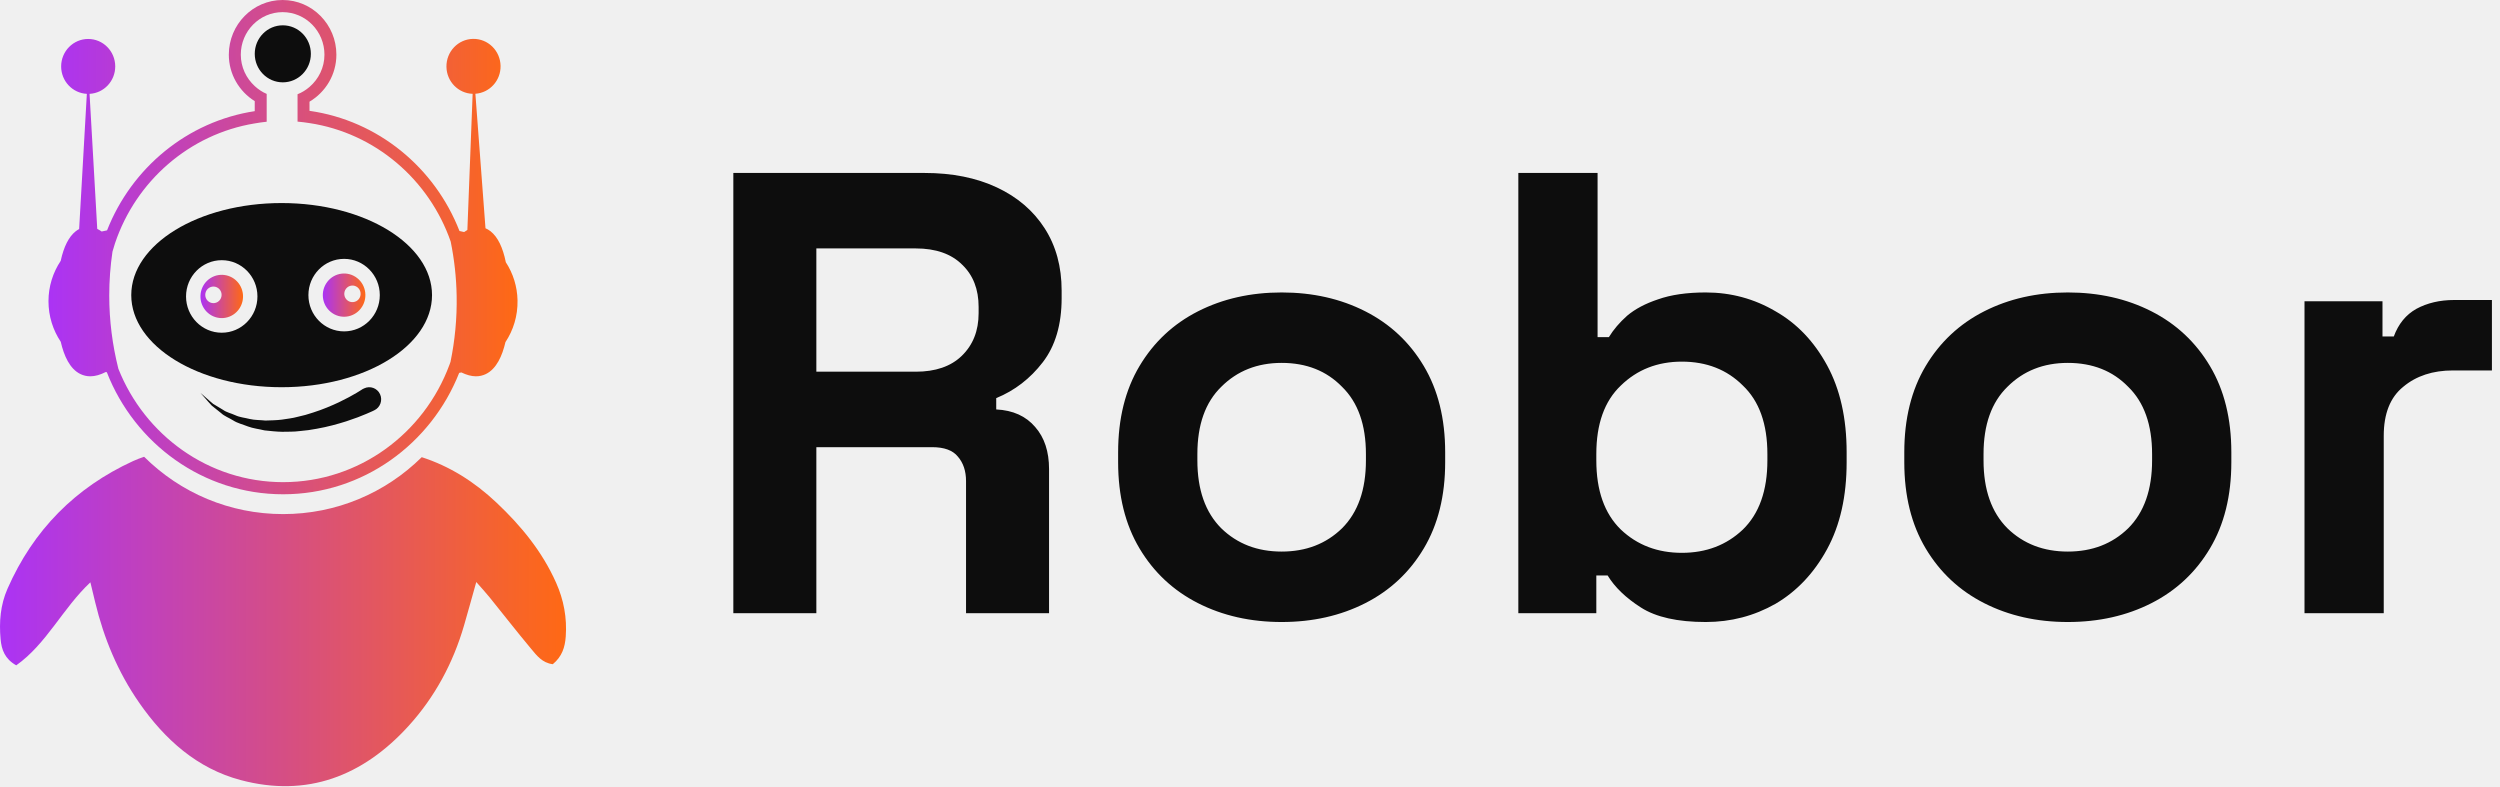
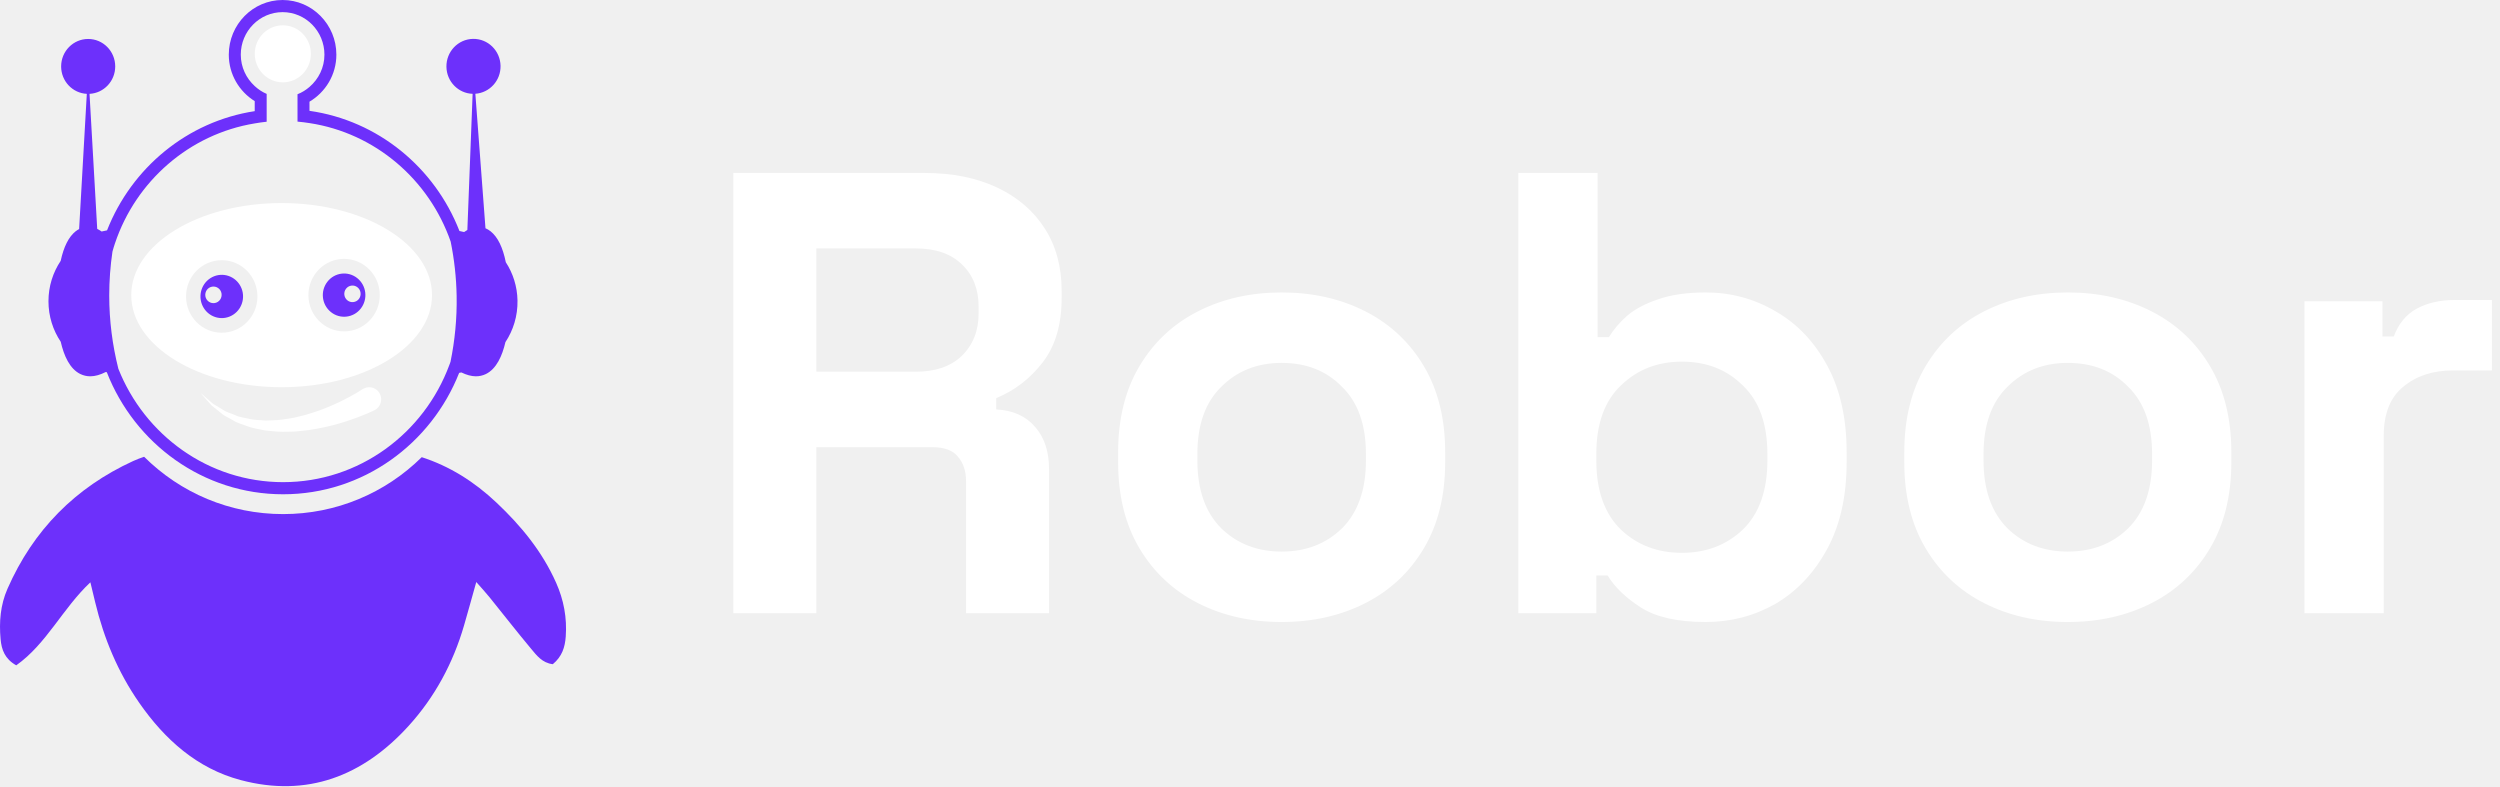
<svg xmlns="http://www.w3.org/2000/svg" width="159" height="50" viewBox="0 0 159 50" fill="none">
-   <path d="M46.64 39V11H58.8C60.56 11 62.093 11.307 63.4 11.92C64.707 12.533 65.72 13.4 66.44 14.52C67.16 15.64 67.52 16.96 67.52 18.48V18.96C67.52 20.64 67.12 22 66.32 23.04C65.52 24.08 64.533 24.84 63.36 25.32V26.04C64.427 26.093 65.253 26.467 65.84 27.16C66.427 27.827 66.72 28.72 66.72 29.84V39H61.44V30.6C61.44 29.96 61.267 29.44 60.92 29.04C60.6 28.64 60.053 28.44 59.28 28.44H51.92V39H46.64ZM51.92 23.64H58.24C59.493 23.64 60.467 23.307 61.16 22.64C61.88 21.947 62.24 21.04 62.24 19.92V19.52C62.24 18.4 61.893 17.507 61.2 16.84C60.507 16.147 59.52 15.8 58.24 15.8H51.92V23.64ZM81.513 39.56C79.54 39.56 77.767 39.16 76.193 38.36C74.62 37.56 73.38 36.4 72.473 34.88C71.567 33.36 71.113 31.533 71.113 29.4V28.76C71.113 26.627 71.567 24.8 72.473 23.28C73.38 21.76 74.62 20.6 76.193 19.8C77.767 19 79.54 18.6 81.513 18.6C83.487 18.6 85.26 19 86.833 19.8C88.407 20.6 89.647 21.76 90.553 23.28C91.46 24.8 91.913 26.627 91.913 28.76V29.4C91.913 31.533 91.46 33.36 90.553 34.88C89.647 36.4 88.407 37.56 86.833 38.36C85.26 39.16 83.487 39.56 81.513 39.56ZM81.513 35.08C83.06 35.08 84.34 34.587 85.353 33.6C86.367 32.587 86.873 31.147 86.873 29.28V28.88C86.873 27.013 86.367 25.587 85.353 24.6C84.367 23.587 83.087 23.08 81.513 23.08C79.967 23.08 78.687 23.587 77.673 24.6C76.66 25.587 76.153 27.013 76.153 28.88V29.28C76.153 31.147 76.66 32.587 77.673 33.6C78.687 34.587 79.967 35.08 81.513 35.08ZM108.486 39.56C106.699 39.56 105.326 39.253 104.366 38.64C103.406 38.027 102.699 37.347 102.246 36.6H101.526V39H96.566V11H101.606V21.44H102.326C102.619 20.96 103.006 20.507 103.486 20.08C103.992 19.653 104.646 19.307 105.446 19.04C106.272 18.747 107.286 18.6 108.486 18.6C110.086 18.6 111.566 19 112.926 19.8C114.286 20.573 115.379 21.72 116.206 23.24C117.032 24.76 117.446 26.6 117.446 28.76V29.4C117.446 31.56 117.032 33.4 116.206 34.92C115.379 36.44 114.286 37.6 112.926 38.4C111.566 39.173 110.086 39.56 108.486 39.56ZM106.966 35.16C108.512 35.16 109.806 34.667 110.846 33.68C111.886 32.667 112.406 31.2 112.406 29.28V28.88C112.406 26.96 111.886 25.507 110.846 24.52C109.832 23.507 108.539 23 106.966 23C105.419 23 104.126 23.507 103.086 24.52C102.046 25.507 101.526 26.96 101.526 28.88V29.28C101.526 31.2 102.046 32.667 103.086 33.68C104.126 34.667 105.419 35.16 106.966 35.16ZM131.513 39.56C129.54 39.56 127.767 39.16 126.193 38.36C124.62 37.56 123.38 36.4 122.473 34.88C121.567 33.36 121.113 31.533 121.113 29.4V28.76C121.113 26.627 121.567 24.8 122.473 23.28C123.38 21.76 124.62 20.6 126.193 19.8C127.767 19 129.54 18.6 131.513 18.6C133.487 18.6 135.26 19 136.833 19.8C138.407 20.6 139.647 21.76 140.553 23.28C141.46 24.8 141.913 26.627 141.913 28.76V29.4C141.913 31.533 141.46 33.36 140.553 34.88C139.647 36.4 138.407 37.56 136.833 38.36C135.26 39.16 133.487 39.56 131.513 39.56ZM131.513 35.08C133.06 35.08 134.34 34.587 135.353 33.6C136.367 32.587 136.873 31.147 136.873 29.28V28.88C136.873 27.013 136.367 25.587 135.353 24.6C134.367 23.587 133.087 23.08 131.513 23.08C129.967 23.08 128.687 23.587 127.673 24.6C126.66 25.587 126.153 27.013 126.153 28.88V29.28C126.153 31.147 126.66 32.587 127.673 33.6C128.687 34.587 129.967 35.08 131.513 35.08ZM146.566 39V19.16H151.526V21.4H152.246C152.539 20.6 153.019 20.013 153.686 19.64C154.379 19.267 155.179 19.08 156.086 19.08H158.486V23.56H156.006C154.726 23.56 153.672 23.907 152.846 24.6C152.019 25.267 151.606 26.307 151.606 27.72V39H146.566Z" fill="#0D0D0D" />
-   <path d="M35.371 37.068C34.487 35.079 33.145 33.447 31.585 31.974C30.154 30.621 28.571 29.639 26.822 29.077C24.511 31.359 21.387 32.696 18.008 32.696C14.614 32.696 11.479 31.349 9.166 29.05C8.93 29.13 8.696 29.218 8.466 29.323C4.799 31.007 2.119 33.704 0.475 37.448C0.025 38.475 -0.063 39.553 0.038 40.655C0.098 41.318 0.305 41.908 1.033 42.315C2.965 40.949 3.981 38.695 5.748 37.035C5.868 37.533 5.962 37.923 6.056 38.312C6.608 40.61 7.503 42.752 8.852 44.694C10.484 47.044 12.547 48.879 15.308 49.613C19.524 50.735 23.077 49.366 25.978 46.178C27.648 44.342 28.812 42.187 29.512 39.783C29.769 38.898 30.012 38.009 30.291 37.017C30.61 37.382 30.881 37.672 31.13 37.98C32.014 39.073 32.877 40.185 33.778 41.262C34.132 41.684 34.48 42.16 35.158 42.243C35.75 41.754 35.933 41.159 35.981 40.489C36.067 39.294 35.856 38.158 35.371 37.068Z" fill="url(#paint0_linear_282_8553)" />
-   <path d="M4.811 14.712C4.372 15.062 4.055 15.692 3.861 16.59C3.372 17.323 3.083 18.205 3.083 19.158C3.083 20.114 3.372 21.002 3.864 21.737C4.065 22.62 4.436 23.464 5.118 23.791C5.315 23.886 5.525 23.933 5.746 23.933C6.051 23.933 6.378 23.837 6.725 23.661C6.748 23.665 6.771 23.669 6.794 23.673C8.566 28.212 12.917 31.436 18.008 31.436C23.082 31.436 27.421 28.232 29.204 23.715C29.251 23.706 29.298 23.697 29.344 23.687C29.67 23.845 29.98 23.933 30.267 23.933C30.49 23.933 30.7 23.886 30.896 23.792C31.573 23.467 31.944 22.633 32.146 21.759C32.647 21.004 32.933 20.091 32.915 19.112C32.899 18.21 32.625 17.377 32.17 16.677C31.979 15.732 31.657 15.073 31.204 14.712C31.091 14.623 30.981 14.561 30.877 14.517L30.234 5.963C31.143 5.9 31.854 5.125 31.836 4.189C31.819 3.223 31.034 2.455 30.083 2.473C29.133 2.491 28.377 3.287 28.394 4.253C28.411 5.19 29.149 5.938 30.06 5.967L29.725 14.626C29.656 14.666 29.587 14.71 29.518 14.758C29.421 14.733 29.322 14.711 29.223 14.692C27.652 10.656 24.044 7.669 19.684 7.049V6.467C20.701 5.864 21.394 4.756 21.394 3.476C21.394 1.559 19.861 0 17.973 0C16.088 0 14.553 1.559 14.553 3.476C14.553 4.73 15.219 5.821 16.201 6.432V7.069C11.914 7.726 8.371 10.675 6.809 14.65C6.693 14.671 6.578 14.694 6.466 14.724C6.372 14.659 6.278 14.603 6.185 14.557L5.696 5.969C6.605 5.922 7.329 5.161 7.329 4.225C7.329 3.26 6.559 2.478 5.609 2.478C4.66 2.478 3.889 3.26 3.889 4.225C3.889 5.161 4.614 5.923 5.523 5.969L5.033 14.568C4.961 14.606 4.887 14.652 4.811 14.712ZM16.202 7.849C16.453 7.807 16.704 7.766 16.961 7.742V6.97V5.972C16.68 5.854 16.425 5.681 16.202 5.476C15.661 4.98 15.315 4.271 15.315 3.476C15.315 1.985 16.51 0.772 17.974 0.772C19.442 0.772 20.635 1.985 20.635 3.476C20.635 4.301 20.262 5.032 19.685 5.529C19.459 5.723 19.207 5.883 18.924 5.993V6.963V7.735C19.181 7.756 19.433 7.791 19.685 7.829C23.862 8.464 27.293 11.42 28.665 15.367C28.892 16.487 29.022 17.64 29.043 18.819C29.069 20.253 28.932 21.655 28.653 23.012C28.63 23.076 28.608 23.14 28.584 23.204C26.974 27.555 22.848 30.665 18.008 30.665C13.262 30.665 9.203 27.673 7.529 23.454C7.152 21.955 6.948 20.396 6.948 18.792C6.948 17.845 7.019 16.915 7.154 16.003C7.202 15.827 7.254 15.652 7.312 15.48C8.642 11.517 12.043 8.532 16.202 7.849Z" fill="url(#paint1_linear_282_8553)" />
-   <path d="M23.161 24.7L23.062 24.747C23.053 24.751 22.925 24.842 22.671 24.991C22.413 25.148 22.032 25.352 21.561 25.581C21.088 25.802 20.524 26.046 19.904 26.241C19.593 26.346 19.269 26.439 18.934 26.509C18.602 26.602 18.259 26.634 17.914 26.69C17.57 26.732 17.223 26.735 16.88 26.747C16.544 26.709 16.199 26.724 15.882 26.647C15.567 26.566 15.24 26.541 14.967 26.409C14.695 26.284 14.401 26.225 14.185 26.066C13.953 25.927 13.744 25.799 13.557 25.687C13.387 25.55 13.246 25.419 13.126 25.316C12.887 25.106 12.748 24.985 12.748 24.985C12.748 24.985 12.868 25.123 13.08 25.363C13.187 25.482 13.312 25.634 13.467 25.797C13.643 25.938 13.844 26.098 14.061 26.272C14.268 26.467 14.557 26.569 14.829 26.738C15.106 26.917 15.438 26.99 15.767 27.122C16.099 27.248 16.464 27.285 16.827 27.373C17.193 27.41 17.572 27.457 17.948 27.462C18.322 27.453 18.706 27.466 19.07 27.415C19.442 27.387 19.804 27.334 20.152 27.267C20.847 27.146 21.484 26.966 22.023 26.796C22.563 26.619 23.005 26.451 23.312 26.316C23.471 26.246 23.596 26.191 23.682 26.154C23.76 26.116 23.803 26.095 23.803 26.095L23.807 26.094C24.186 25.913 24.347 25.454 24.17 25.069C23.992 24.684 23.539 24.52 23.161 24.7Z" fill="#0D0D0D" />
-   <path d="M17.91 24.627C23.195 24.627 27.477 22.005 27.477 18.77C27.477 15.535 23.195 12.914 17.91 12.914C12.63 12.914 8.348 15.535 8.348 18.77C8.348 22.005 12.63 24.627 17.91 24.627ZM21.885 16.464C23.138 16.464 24.155 17.496 24.155 18.77C24.155 20.044 23.138 21.076 21.885 21.076C20.632 21.076 19.615 20.044 19.615 18.77C19.615 17.496 20.631 16.464 21.885 16.464ZM14.103 16.548C15.358 16.548 16.373 17.58 16.373 18.854C16.373 20.128 15.358 21.161 14.103 21.161C12.848 21.161 11.832 20.128 11.832 18.854C11.832 17.58 12.849 16.548 14.103 16.548Z" fill="#0D0D0D" />
-   <path d="M14.828 20.016C15.46 19.608 15.646 18.758 15.246 18.117C14.846 17.476 14.009 17.286 13.377 17.693C12.746 18.101 12.559 18.95 12.96 19.593C13.361 20.233 14.198 20.424 14.828 20.016ZM13.295 18.307C13.54 18.151 13.859 18.224 14.014 18.47C14.166 18.715 14.096 19.042 13.853 19.198C13.611 19.355 13.289 19.281 13.135 19.036C12.982 18.789 13.054 18.463 13.295 18.307Z" fill="url(#paint2_linear_282_8553)" />
-   <path d="M21.048 19.85C21.634 20.32 22.486 20.218 22.948 19.621C23.411 19.025 23.311 18.16 22.722 17.69C22.136 17.22 21.285 17.322 20.822 17.918C20.359 18.515 20.459 19.38 21.048 19.85ZM22.008 18.361C22.186 18.133 22.513 18.093 22.737 18.274C22.963 18.454 23.001 18.786 22.825 19.016C22.647 19.244 22.319 19.283 22.095 19.103C21.869 18.923 21.83 18.591 22.008 18.361Z" fill="url(#paint3_linear_282_8553)" />
-   <path d="M19.771 3.424C19.771 2.422 18.973 1.61 17.986 1.61C17 1.61 16.202 2.422 16.202 3.424C16.202 4.425 17 5.237 17.986 5.237C18.972 5.237 19.771 4.425 19.771 3.424Z" fill="#0D0D0D" />
-   <defs>
-     <linearGradient id="paint0_linear_282_8553" x1="0" y1="39.525" x2="36" y2="39.525" gradientUnits="userSpaceOnUse">
-       <stop stop-color="#AB33F5" />
-       <stop offset="1" stop-color="#FF6914" />
-     </linearGradient>
-     <linearGradient id="paint1_linear_282_8553" x1="3.083" y1="15.718" x2="32.916" y2="15.718" gradientUnits="userSpaceOnUse">
-       <stop stop-color="#AB33F5" />
-       <stop offset="1" stop-color="#FF6914" />
-     </linearGradient>
-     <linearGradient id="paint2_linear_282_8553" x1="12.748" y1="18.855" x2="15.457" y2="18.855" gradientUnits="userSpaceOnUse">
-       <stop stop-color="#AB33F5" />
-       <stop offset="1" stop-color="#FF6914" />
-     </linearGradient>
-     <linearGradient id="paint3_linear_282_8553" x1="20.531" y1="18.77" x2="23.239" y2="18.77" gradientUnits="userSpaceOnUse">
-       <stop stop-color="#AB33F5" />
-       <stop offset="1" stop-color="#FF6914" />
-     </linearGradient>
-   </defs>
+   <path d="M46.64 39V11H58.8C60.56 11 62.093 11.307 63.4 11.92C64.707 12.533 65.72 13.4 66.44 14.52C67.16 15.64 67.52 16.96 67.52 18.48V18.96C67.52 20.64 67.12 22 66.32 23.04C65.52 24.08 64.533 24.84 63.36 25.32V26.04C64.427 26.093 65.253 26.467 65.84 27.16C66.427 27.827 66.72 28.72 66.72 29.84V39H61.44V30.6C61.44 29.96 61.267 29.44 60.92 29.04C60.6 28.64 60.053 28.44 59.28 28.44H51.92V39H46.64ZM51.92 23.64H58.24C59.493 23.64 60.467 23.307 61.16 22.64C61.88 21.947 62.24 21.04 62.24 19.92V19.52C62.24 18.4 61.893 17.507 61.2 16.84C60.507 16.147 59.52 15.8 58.24 15.8H51.92V23.64ZM81.513 39.56C79.54 39.56 77.767 39.16 76.193 38.36C74.62 37.56 73.38 36.4 72.473 34.88C71.567 33.36 71.113 31.533 71.113 29.4V28.76C71.113 26.627 71.567 24.8 72.473 23.28C73.38 21.76 74.62 20.6 76.193 19.8C77.767 19 79.54 18.6 81.513 18.6C83.487 18.6 85.26 19 86.833 19.8C88.407 20.6 89.647 21.76 90.553 23.28C91.46 24.8 91.913 26.627 91.913 28.76V29.4C91.913 31.533 91.46 33.36 90.553 34.88C89.647 36.4 88.407 37.56 86.833 38.36C85.26 39.16 83.487 39.56 81.513 39.56ZM81.513 35.08C83.06 35.08 84.34 34.587 85.353 33.6C86.367 32.587 86.873 31.147 86.873 29.28V28.88C86.873 27.013 86.367 25.587 85.353 24.6C84.367 23.587 83.087 23.08 81.513 23.08C79.967 23.08 78.687 23.587 77.673 24.6C76.66 25.587 76.153 27.013 76.153 28.88V29.28C76.153 31.147 76.66 32.587 77.673 33.6C78.687 34.587 79.967 35.08 81.513 35.08ZM108.486 39.56C106.699 39.56 105.326 39.253 104.366 38.64C103.406 38.027 102.699 37.347 102.246 36.6H101.526V39H96.566V11H101.606V21.44H102.326C102.619 20.96 103.006 20.507 103.486 20.08C103.992 19.653 104.646 19.307 105.446 19.04C106.272 18.747 107.286 18.6 108.486 18.6C110.086 18.6 111.566 19 112.926 19.8C114.286 20.573 115.379 21.72 116.206 23.24C117.032 24.76 117.446 26.6 117.446 28.76V29.4C117.446 31.56 117.032 33.4 116.206 34.92C115.379 36.44 114.286 37.6 112.926 38.4C111.566 39.173 110.086 39.56 108.486 39.56ZM106.966 35.16C108.512 35.16 109.806 34.667 110.846 33.68C111.886 32.667 112.406 31.2 112.406 29.28V28.88C112.406 26.96 111.886 25.507 110.846 24.52C109.832 23.507 108.539 23 106.966 23C105.419 23 104.126 23.507 103.086 24.52C102.046 25.507 101.526 26.96 101.526 28.88V29.28C101.526 31.2 102.046 32.667 103.086 33.68C104.126 34.667 105.419 35.16 106.966 35.16ZM131.513 39.56C129.54 39.56 127.767 39.16 126.193 38.36C124.62 37.56 123.38 36.4 122.473 34.88C121.567 33.36 121.113 31.533 121.113 29.4V28.76C121.113 26.627 121.567 24.8 122.473 23.28C123.38 21.76 124.62 20.6 126.193 19.8C127.767 19 129.54 18.6 131.513 18.6C133.487 18.6 135.26 19 136.833 19.8C138.407 20.6 139.647 21.76 140.553 23.28C141.46 24.8 141.913 26.627 141.913 28.76V29.4C141.913 31.533 141.46 33.36 140.553 34.88C139.647 36.4 138.407 37.56 136.833 38.36C135.26 39.16 133.487 39.56 131.513 39.56ZM131.513 35.08C133.06 35.08 134.34 34.587 135.353 33.6C136.367 32.587 136.873 31.147 136.873 29.28V28.88C136.873 27.013 136.367 25.587 135.353 24.6C134.367 23.587 133.087 23.08 131.513 23.08C129.967 23.08 128.687 23.587 127.673 24.6C126.66 25.587 126.153 27.013 126.153 28.88V29.28C126.153 31.147 126.66 32.587 127.673 33.6C128.687 34.587 129.967 35.08 131.513 35.08ZM146.566 39V19.16H151.526V21.4H152.246C152.539 20.6 153.019 20.013 153.686 19.64C154.379 19.267 155.179 19.08 156.086 19.08H158.486V23.56H156.006C154.726 23.56 153.672 23.907 152.846 24.6C152.019 25.267 151.606 26.307 151.606 27.72V39H146.566Z" fill="white" />
+   <path d="M35.371 37.068C34.487 35.079 33.145 33.447 31.585 31.974C30.154 30.621 28.571 29.639 26.822 29.077C24.511 31.359 21.387 32.696 18.008 32.696C14.614 32.696 11.479 31.349 9.166 29.05C8.93 29.13 8.696 29.218 8.466 29.323C4.799 31.007 2.119 33.704 0.475 37.448C0.025 38.475 -0.063 39.553 0.038 40.655C0.098 41.318 0.305 41.908 1.033 42.315C2.965 40.949 3.981 38.695 5.748 37.035C5.868 37.533 5.962 37.923 6.056 38.312C6.608 40.61 7.503 42.752 8.852 44.694C10.484 47.044 12.547 48.879 15.308 49.613C19.524 50.735 23.077 49.366 25.978 46.178C27.648 44.342 28.812 42.187 29.512 39.783C29.769 38.898 30.012 38.009 30.291 37.017C30.61 37.382 30.881 37.672 31.13 37.98C32.014 39.073 32.877 40.185 33.778 41.262C34.132 41.684 34.48 42.16 35.158 42.243C35.75 41.754 35.933 41.159 35.981 40.489C36.067 39.294 35.856 38.158 35.371 37.068Z" fill="#6D30FB" />
+   <path d="M4.809 14.712C4.37 15.062 4.053 15.692 3.86 16.59C3.37 17.323 3.082 18.205 3.082 19.158C3.082 20.114 3.37 21.002 3.863 21.737C4.064 22.62 4.435 23.464 5.116 23.791C5.314 23.886 5.524 23.933 5.744 23.933C6.049 23.933 6.377 23.837 6.724 23.661C6.747 23.665 6.77 23.669 6.793 23.673C8.564 28.212 12.916 31.436 18.006 31.436C23.08 31.436 27.42 28.232 29.202 23.715C29.25 23.706 29.296 23.697 29.343 23.687C29.669 23.845 29.978 23.933 30.266 23.933C30.488 23.933 30.699 23.886 30.895 23.792C31.572 23.467 31.942 22.633 32.145 21.759C32.645 21.004 32.931 20.091 32.913 19.112C32.897 18.21 32.623 17.377 32.169 16.677C31.978 15.732 31.656 15.073 31.203 14.712C31.09 14.623 30.98 14.561 30.876 14.517L30.232 5.963C31.141 5.9 31.852 5.125 31.835 4.189C31.817 3.223 31.032 2.455 30.082 2.473C29.131 2.491 28.375 3.287 28.393 4.253C28.41 5.19 29.148 5.938 30.059 5.967L29.724 14.626C29.654 14.666 29.585 14.71 29.517 14.758C29.419 14.733 29.321 14.711 29.221 14.692C27.651 10.656 24.042 7.669 19.683 7.049V6.467C20.7 5.864 21.393 4.756 21.393 3.476C21.393 1.559 19.859 0 17.972 0C16.086 0 14.551 1.559 14.551 3.476C14.551 4.73 15.217 5.821 16.2 6.432V7.069C11.912 7.726 8.37 10.675 6.808 14.65C6.692 14.671 6.577 14.694 6.464 14.724C6.37 14.659 6.276 14.603 6.183 14.557L5.694 5.969C6.604 5.922 7.328 5.161 7.328 4.225C7.328 3.26 6.558 2.478 5.608 2.478C4.659 2.478 3.888 3.26 3.888 4.225C3.888 5.161 4.612 5.923 5.521 5.969L5.032 14.568C4.96 14.606 4.886 14.652 4.809 14.712ZM16.201 7.849C16.452 7.807 16.702 7.766 16.96 7.742V6.97V5.972C16.679 5.854 16.423 5.681 16.201 5.476C15.659 4.98 15.314 4.271 15.314 3.476C15.314 1.985 16.508 0.772 17.973 0.772C19.441 0.772 20.634 1.985 20.634 3.476C20.634 4.301 20.26 5.032 19.684 5.529C19.458 5.723 19.206 5.883 18.922 5.993V6.963V7.735C19.179 7.756 19.432 7.791 19.684 7.829C23.86 8.464 27.291 11.42 28.663 15.367C28.89 16.487 29.021 17.64 29.042 18.819C29.068 20.253 28.93 21.655 28.652 23.012C28.629 23.076 28.607 23.14 28.582 23.204C26.973 27.555 22.846 30.665 18.006 30.665C13.261 30.665 9.201 27.673 7.528 23.454C7.151 21.955 6.947 20.396 6.947 18.792C6.947 17.845 7.018 16.915 7.152 16.003C7.201 15.827 7.252 15.652 7.311 15.48C8.64 11.517 12.042 8.532 16.201 7.849Z" fill="#6D30FB" />
+   <path d="M23.162 24.7L23.063 24.747C23.054 24.751 22.927 24.842 22.672 24.991C22.414 25.148 22.033 25.352 21.562 25.581C21.089 25.802 20.526 26.046 19.905 26.241C19.594 26.346 19.271 26.439 18.936 26.509C18.604 26.602 18.261 26.634 17.915 26.69C17.571 26.732 17.224 26.735 16.881 26.747C16.546 26.709 16.2 26.724 15.883 26.647C15.569 26.566 15.241 26.541 14.969 26.409C14.697 26.284 14.402 26.225 14.187 26.066C13.954 25.927 13.745 25.799 13.559 25.687C13.389 25.55 13.248 25.419 13.127 25.316C12.889 25.106 12.75 24.985 12.75 24.985C12.75 24.985 12.869 25.123 13.081 25.363C13.189 25.482 13.313 25.634 13.469 25.797C13.645 25.938 13.845 26.098 14.062 26.272C14.269 26.467 14.558 26.569 14.83 26.738C15.108 26.917 15.44 26.99 15.768 27.122C16.101 27.248 16.466 27.285 16.828 27.373C17.195 27.41 17.573 27.457 17.949 27.462C18.323 27.453 18.708 27.466 19.072 27.415C19.444 27.387 19.805 27.334 20.153 27.267C20.849 27.146 21.485 26.966 22.025 26.796C22.564 26.619 23.007 26.451 23.314 26.316C23.472 26.246 23.598 26.191 23.683 26.154C23.762 26.116 23.804 26.095 23.804 26.095L23.809 26.094C24.188 25.913 24.348 25.454 24.171 25.069C23.993 24.684 23.54 24.52 23.162 24.7Z" fill="white" />
+   <path d="M17.91 24.627C23.194 24.627 27.477 22.005 27.477 18.77C27.477 15.535 23.194 12.914 17.91 12.914C12.629 12.914 8.348 15.535 8.348 18.77C8.347 22.005 12.629 24.627 17.91 24.627ZM21.885 16.464C23.137 16.464 24.154 17.496 24.154 18.77C24.154 20.044 23.138 21.076 21.885 21.076C20.631 21.076 19.615 20.044 19.615 18.77C19.615 17.496 20.631 16.464 21.885 16.464ZM14.103 16.548C15.358 16.548 16.373 17.58 16.373 18.854C16.373 20.128 15.358 21.161 14.103 21.161C12.848 21.161 11.832 20.128 11.832 18.854C11.832 17.58 12.848 16.548 14.103 16.548Z" fill="white" />
+   <path d="M14.829 20.016C15.462 19.608 15.648 18.758 15.248 18.117C14.847 17.476 14.011 17.286 13.378 17.693C12.747 18.101 12.56 18.95 12.961 19.593C13.363 20.233 14.199 20.424 14.829 20.016ZM13.296 18.307C13.541 18.151 13.861 18.224 14.016 18.47C14.168 18.715 14.097 19.042 13.854 19.198C13.613 19.355 13.291 19.281 13.136 19.036C12.983 18.789 13.055 18.463 13.296 18.307Z" fill="#6D30FB" />
+   <path d="M21.049 19.85C21.635 20.32 22.487 20.218 22.948 19.621C23.411 19.025 23.312 18.16 22.722 17.69C22.136 17.22 21.285 17.322 20.823 17.918C20.359 18.515 20.459 19.38 21.049 19.85ZM22.009 18.361C22.187 18.133 22.514 18.093 22.738 18.274C22.963 18.454 23.002 18.786 22.825 19.016C22.647 19.244 22.319 19.283 22.096 19.103C21.869 18.923 21.831 18.591 22.009 18.361Z" fill="#6D30FB" />
+   <path d="M19.772 3.424C19.772 2.422 18.974 1.61 17.987 1.61C17.001 1.61 16.203 2.422 16.203 3.424C16.203 4.425 17.001 5.237 17.987 5.237C18.973 5.237 19.772 4.425 19.772 3.424Z" fill="white" />
</svg>
